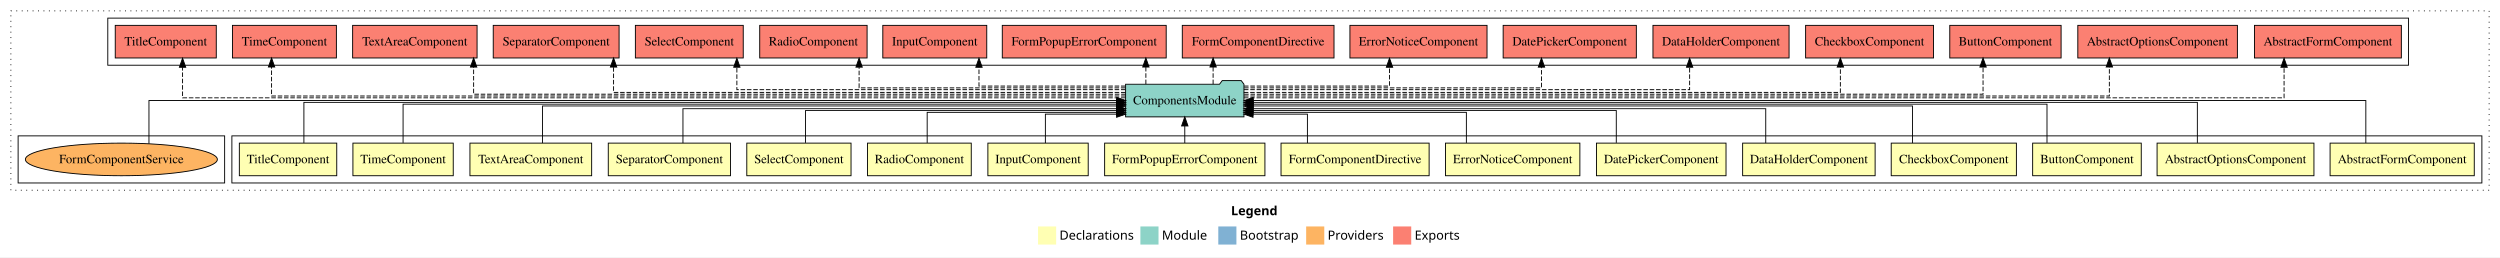
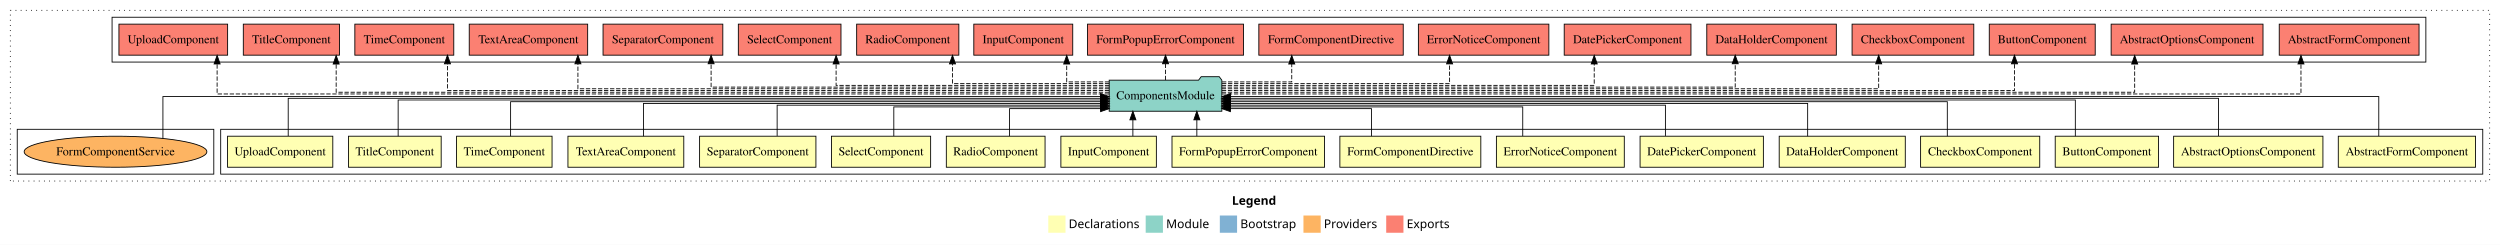
- <svg xmlns="http://www.w3.org/2000/svg" width="2760pt" height="284pt" viewBox="0.00 0.00 2760.00 284.00">
+ <svg xmlns="http://www.w3.org/2000/svg" width="2900pt" height="284pt" viewBox="0.00 0.00 2900.00 284.00">
  <g id="graph0" class="graph" transform="scale(1 1) rotate(0) translate(4 280)">
-     <polygon fill="white" stroke="transparent" points="-4,4 -4,-280 2756,-280 2756,4 -4,4" />
-     <text text-anchor="start" x="1355.01" y="-42.4" font-family="sans-serif" font-weight="bold" font-size="14.00">Legend</text>
-     <polygon fill="#ffffb3" stroke="transparent" points="1142,-10 1142,-30 1162,-30 1162,-10 1142,-10" />
-     <text text-anchor="start" x="1165.63" y="-15.4" font-family="sans-serif" font-size="14.00">  Declarations</text>
-     <polygon fill="#8dd3c7" stroke="transparent" points="1255,-10 1255,-30 1275,-30 1275,-10 1255,-10" />
-     <text text-anchor="start" x="1278.73" y="-15.4" font-family="sans-serif" font-size="14.00">  Module</text>
-     <polygon fill="#80b1d3" stroke="transparent" points="1341,-10 1341,-30 1361,-30 1361,-10 1341,-10" />
-     <text text-anchor="start" x="1364.78" y="-15.4" font-family="sans-serif" font-size="14.00">  Bootstrap</text>
-     <polygon fill="#fdb462" stroke="transparent" points="1438,-10 1438,-30 1458,-30 1458,-10 1438,-10" />
-     <text text-anchor="start" x="1461.67" y="-15.4" font-family="sans-serif" font-size="14.00">  Providers</text>
-     <polygon fill="#fb8072" stroke="transparent" points="1534,-10 1534,-30 1554,-30 1554,-10 1534,-10" />
-     <text text-anchor="start" x="1557.73" y="-15.4" font-family="sans-serif" font-size="14.00">  Exports</text>
+     <polygon fill="white" stroke="transparent" points="-4,4 -4,-280 2896,-280 2896,4 -4,4" />
+     <text text-anchor="start" x="1425.01" y="-42.4" font-family="sans-serif" font-weight="bold" font-size="14.00">Legend</text>
+     <polygon fill="#ffffb3" stroke="transparent" points="1212,-10 1212,-30 1232,-30 1232,-10 1212,-10" />
+     <text text-anchor="start" x="1235.63" y="-15.4" font-family="sans-serif" font-size="14.00">  Declarations</text>
+     <polygon fill="#8dd3c7" stroke="transparent" points="1325,-10 1325,-30 1345,-30 1345,-10 1325,-10" />
+     <text text-anchor="start" x="1348.73" y="-15.4" font-family="sans-serif" font-size="14.00">  Module</text>
+     <polygon fill="#80b1d3" stroke="transparent" points="1411,-10 1411,-30 1431,-30 1431,-10 1411,-10" />
+     <text text-anchor="start" x="1434.78" y="-15.4" font-family="sans-serif" font-size="14.00">  Bootstrap</text>
+     <polygon fill="#fdb462" stroke="transparent" points="1508,-10 1508,-30 1528,-30 1528,-10 1508,-10" />
+     <text text-anchor="start" x="1531.67" y="-15.4" font-family="sans-serif" font-size="14.00">  Providers</text>
+     <polygon fill="#fb8072" stroke="transparent" points="1604,-10 1604,-30 1624,-30 1624,-10 1604,-10" />
+     <text text-anchor="start" x="1627.73" y="-15.4" font-family="sans-serif" font-size="14.00">  Exports</text>
    <g id="clust1" class="cluster">
-       <polygon fill="none" stroke="black" stroke-dasharray="1,5" points="8,-70 8,-268 2744,-268 2744,-70 8,-70" />
+       <polygon fill="none" stroke="black" stroke-dasharray="1,5" points="8,-70 8,-268 2884,-268 2884,-70 8,-70" />
    </g>
    <g id="clust2" class="cluster">
-       <polygon fill="none" stroke="black" points="252,-78 252,-130 2736,-130 2736,-78 252,-78" />
-     </g>
-     <g id="clust22" class="cluster">
+       <polygon fill="none" stroke="black" points="252,-78 252,-130 2876,-130 2876,-78 252,-78" />
+     </g>
+     <g id="clust21" class="cluster">
+       <polygon fill="none" stroke="black" points="126,-208 126,-260 2810,-260 2810,-208 126,-208" />
+     </g>
+     <g id="clust23" class="cluster">
      <polygon fill="none" stroke="black" points="16,-78 16,-130 244,-130 244,-78 16,-78" />
    </g>
-     <g id="clust20" class="cluster">
-       <polygon fill="none" stroke="black" points="115,-208 115,-260 2655,-260 2655,-208 115,-208" />
-     </g>
    <g id="node1" class="node">
-       <polygon fill="#ffffb3" stroke="black" points="2727.59,-122 2568.41,-122 2568.41,-86 2727.59,-86 2727.59,-122" />
-       <text text-anchor="middle" x="2648" y="-99.8" font-family="Times,serif" font-size="14.00">AbstractFormComponent</text>
+       <polygon fill="#ffffb3" stroke="black" points="2867.59,-122 2708.41,-122 2708.41,-86 2867.59,-86 2867.59,-122" />
+       <text text-anchor="middle" x="2788" y="-99.8" font-family="Times,serif" font-size="14.00">AbstractFormComponent</text>
+     </g>
+     <g id="node18" class="node">
+       <polygon fill="#8dd3c7" stroke="black" points="1413.33,-187 1410.33,-191 1389.33,-191 1386.33,-187 1282.67,-187 1282.67,-151 1413.33,-151 1413.33,-187" />
+       <text text-anchor="middle" x="1348" y="-164.8" font-family="Times,serif" font-size="14.00">ComponentsModule</text>
+     </g>
+     <g id="edge1" class="edge">
+       <path fill="none" stroke="black" d="M2755.38,-122.17C2755.38,-141.09 2755.38,-168 2755.38,-168 2755.38,-168 1423.52,-168 1423.52,-168" />
+       <polygon fill="black" stroke="black" points="1423.52,-164.5 1413.52,-168 1423.52,-171.5 1423.52,-164.5" />
+     </g>
+     <g id="node2" class="node">
+       <polygon fill="#ffffb3" stroke="black" points="2690.59,-122 2517.41,-122 2517.41,-86 2690.59,-86 2690.59,-122" />
+       <text text-anchor="middle" x="2604" y="-99.8" font-family="Times,serif" font-size="14.00">AbstractOptionsComponent</text>
+     </g>
+     <g id="edge2" class="edge">
+       <path fill="none" stroke="black" d="M2569.38,-122.27C2569.38,-140.56 2569.38,-166 2569.38,-166 2569.38,-166 1423.23,-166 1423.23,-166" />
+       <polygon fill="black" stroke="black" points="1423.23,-162.5 1413.23,-166 1423.23,-169.5 1423.23,-162.5" />
+     </g>
+     <g id="node3" class="node">
+       <polygon fill="#ffffb3" stroke="black" points="2499.95,-122 2380.05,-122 2380.05,-86 2499.95,-86 2499.95,-122" />
+       <text text-anchor="middle" x="2440" y="-99.8" font-family="Times,serif" font-size="14.00">ButtonComponent</text>
+     </g>
+     <g id="edge3" class="edge">
+       <path fill="none" stroke="black" d="M2403.38,-122C2403.38,-139.68 2403.38,-164 2403.38,-164 2403.38,-164 1423.22,-164 1423.22,-164" />
+       <polygon fill="black" stroke="black" points="1423.22,-160.5 1413.22,-164 1423.22,-167.5 1423.22,-160.5" />
+     </g>
+     <g id="node4" class="node">
+       <polygon fill="#ffffb3" stroke="black" points="2362.1,-122 2223.9,-122 2223.9,-86 2362.1,-86 2362.1,-122" />
+       <text text-anchor="middle" x="2293" y="-99.8" font-family="Times,serif" font-size="14.00">CheckboxComponent</text>
+     </g>
+     <g id="edge4" class="edge">
+       <path fill="none" stroke="black" d="M2254.88,-122.03C2254.88,-139.06 2254.88,-162 2254.88,-162 2254.88,-162 1423.22,-162 1423.22,-162" />
+       <polygon fill="black" stroke="black" points="1423.22,-158.5 1413.22,-162 1423.22,-165.5 1423.22,-158.5" />
+     </g>
+     <g id="node5" class="node">
+       <polygon fill="#ffffb3" stroke="black" points="2206.13,-122 2059.87,-122 2059.87,-86 2206.13,-86 2206.13,-122" />
+       <text text-anchor="middle" x="2133" y="-99.8" font-family="Times,serif" font-size="14.00">DataHolderComponent</text>
+     </g>
+     <g id="edge5" class="edge">
+       <path fill="none" stroke="black" d="M2092.88,-122.03C2092.88,-138.4 2092.88,-160 2092.88,-160 2092.88,-160 1423.45,-160 1423.45,-160" />
+       <polygon fill="black" stroke="black" points="1423.45,-156.5 1413.45,-160 1423.45,-163.5 1423.45,-156.5" />
+     </g>
+     <g id="node6" class="node">
+       <polygon fill="#ffffb3" stroke="black" points="2041.52,-122 1898.48,-122 1898.48,-86 2041.52,-86 2041.52,-122" />
+       <text text-anchor="middle" x="1970" y="-99.8" font-family="Times,serif" font-size="14.00">DatePickerComponent</text>
+     </g>
+     <g id="edge6" class="edge">
+       <path fill="none" stroke="black" d="M1927.88,-122.28C1927.88,-137.95 1927.88,-158 1927.88,-158 1927.88,-158 1423.39,-158 1423.39,-158" />
+       <polygon fill="black" stroke="black" points="1423.39,-154.5 1413.39,-158 1423.39,-161.5 1423.39,-154.5" />
+     </g>
+     <g id="node7" class="node">
+       <polygon fill="#ffffb3" stroke="black" points="1880.18,-122 1731.82,-122 1731.82,-86 1880.18,-86 1880.18,-122" />
+       <text text-anchor="middle" x="1806" y="-99.8" font-family="Times,serif" font-size="14.00">ErrorNoticeComponent</text>
+     </g>
+     <g id="edge7" class="edge">
+       <path fill="none" stroke="black" d="M1762.38,-122.19C1762.38,-137.18 1762.38,-156 1762.38,-156 1762.38,-156 1423.2,-156 1423.2,-156" />
+       <polygon fill="black" stroke="black" points="1423.2,-152.5 1413.2,-156 1423.2,-159.5 1423.2,-152.5" />
+     </g>
+     <g id="node8" class="node">
+       <polygon fill="#ffffb3" stroke="black" points="1713.75,-122 1550.25,-122 1550.25,-86 1713.75,-86 1713.75,-122" />
+       <text text-anchor="middle" x="1632" y="-99.8" font-family="Times,serif" font-size="14.00">FormComponentDirective</text>
+     </g>
+     <g id="edge8" class="edge">
+       <path fill="none" stroke="black" d="M1586.88,-122.05C1586.88,-136.37 1586.88,-154 1586.88,-154 1586.88,-154 1423.27,-154 1423.27,-154" />
+       <polygon fill="black" stroke="black" points="1423.27,-150.5 1413.27,-154 1423.27,-157.5 1423.27,-150.5" />
+     </g>
+     <g id="node9" class="node">
+       <polygon fill="#ffffb3" stroke="black" points="1532.48,-122 1355.52,-122 1355.52,-86 1532.48,-86 1532.48,-122" />
+       <text text-anchor="middle" x="1444" y="-99.8" font-family="Times,serif" font-size="14.00">FormPopupErrorComponent</text>
+     </g>
+     <g id="edge9" class="edge">
+       <path fill="none" stroke="black" d="M1384.34,-122.11C1384.34,-122.11 1384.34,-140.99 1384.34,-140.99" />
+       <polygon fill="black" stroke="black" points="1380.84,-140.99 1384.34,-150.99 1387.84,-140.99 1380.84,-140.99" />
+     </g>
+     <g id="node10" class="node">
+       <polygon fill="#ffffb3" stroke="black" points="1337.38,-122 1226.62,-122 1226.62,-86 1337.38,-86 1337.38,-122" />
+       <text text-anchor="middle" x="1282" y="-99.8" font-family="Times,serif" font-size="14.00">InputComponent</text>
+     </g>
+     <g id="edge10" class="edge">
+       <path fill="none" stroke="black" d="M1310.14,-122.11C1310.14,-122.11 1310.14,-140.99 1310.14,-140.99" />
+       <polygon fill="black" stroke="black" points="1306.64,-140.99 1310.14,-150.99 1313.64,-140.99 1306.64,-140.99" />
+     </g>
+     <g id="node11" class="node">
+       <polygon fill="#ffffb3" stroke="black" points="1208.27,-122 1093.73,-122 1093.73,-86 1208.27,-86 1208.27,-122" />
+       <text text-anchor="middle" x="1151" y="-99.8" font-family="Times,serif" font-size="14.00">RadioComponent</text>
+     </g>
+     <g id="edge11" class="edge">
+       <path fill="none" stroke="black" d="M1167.1,-122.05C1167.1,-136.37 1167.1,-154 1167.1,-154 1167.1,-154 1272.69,-154 1272.69,-154" />
+       <polygon fill="black" stroke="black" points="1272.69,-157.5 1282.69,-154 1272.69,-150.5 1272.69,-157.5" />
+     </g>
+     <g id="node12" class="node">
+       <polygon fill="#ffffb3" stroke="black" points="1075.54,-122 960.46,-122 960.46,-86 1075.54,-86 1075.54,-122" />
+       <text text-anchor="middle" x="1018" y="-99.8" font-family="Times,serif" font-size="14.00">SelectComponent</text>
+     </g>
+     <g id="edge12" class="edge">
+       <path fill="none" stroke="black" d="M1032.82,-122.19C1032.82,-137.18 1032.82,-156 1032.82,-156 1032.82,-156 1272.69,-156 1272.69,-156" />
+       <polygon fill="black" stroke="black" points="1272.69,-159.5 1282.69,-156 1272.69,-152.5 1272.69,-159.5" />
+     </g>
+     <g id="node13" class="node">
+       <polygon fill="#ffffb3" stroke="black" points="942.47,-122 807.53,-122 807.53,-86 942.47,-86 942.47,-122" />
+       <text text-anchor="middle" x="875" y="-99.8" font-family="Times,serif" font-size="14.00">SeparatorComponent</text>
+     </g>
+     <g id="edge13" class="edge">
+       <path fill="none" stroke="black" d="M897.48,-122.28C897.48,-137.95 897.48,-158 897.48,-158 897.48,-158 1272.49,-158 1272.49,-158" />
+       <polygon fill="black" stroke="black" points="1272.49,-161.5 1282.49,-158 1272.49,-154.5 1272.49,-161.5" />
+     </g>
+     <g id="node14" class="node">
+       <polygon fill="#ffffb3" stroke="black" points="789.19,-122 654.81,-122 654.81,-86 789.19,-86 789.19,-122" />
+       <text text-anchor="middle" x="722" y="-99.8" font-family="Times,serif" font-size="14.00">TextAreaComponent</text>
+     </g>
+     <g id="edge14" class="edge">
+       <path fill="none" stroke="black" d="M742.43,-122.03C742.43,-138.4 742.43,-160 742.43,-160 742.43,-160 1272.62,-160 1272.62,-160" />
+       <polygon fill="black" stroke="black" points="1272.62,-163.5 1282.62,-160 1272.62,-156.5 1272.62,-163.5" />
+     </g>
+     <g id="node15" class="node">
+       <polygon fill="#ffffb3" stroke="black" points="636.38,-122 525.62,-122 525.62,-86 636.38,-86 636.38,-122" />
+       <text text-anchor="middle" x="581" y="-99.8" font-family="Times,serif" font-size="14.00">TimeComponent</text>
+     </g>
+     <g id="edge15" class="edge">
+       <path fill="none" stroke="black" d="M588.3,-122.03C588.3,-139.06 588.3,-162 588.3,-162 588.3,-162 1272.57,-162 1272.57,-162" />
+       <polygon fill="black" stroke="black" points="1272.57,-165.5 1282.57,-162 1272.57,-158.5 1272.57,-165.5" />
+     </g>
+     <g id="node16" class="node">
+       <polygon fill="#ffffb3" stroke="black" points="507.77,-122 400.23,-122 400.23,-86 507.77,-86 507.77,-122" />
+       <text text-anchor="middle" x="454" y="-99.8" font-family="Times,serif" font-size="14.00">TitleComponent</text>
+     </g>
+     <g id="edge16" class="edge">
+       <path fill="none" stroke="black" d="M457.85,-122C457.85,-139.68 457.85,-164 457.85,-164 457.85,-164 1272.54,-164 1272.54,-164" />
+       <polygon fill="black" stroke="black" points="1272.55,-167.5 1282.54,-164 1272.54,-160.5 1272.55,-167.5" />
    </g>
    <g id="node17" class="node">
-       <polygon fill="#8dd3c7" stroke="black" points="1369.33,-187 1366.33,-191 1345.33,-191 1342.33,-187 1238.67,-187 1238.67,-151 1369.33,-151 1369.33,-187" />
-       <text text-anchor="middle" x="1304" y="-164.8" font-family="Times,serif" font-size="14.00">ComponentsModule</text>
-     </g>
-     <g id="edge1" class="edge">
-       <path fill="none" stroke="black" d="M2607.88,-122.11C2607.88,-141.34 2607.88,-169 2607.88,-169 2607.88,-169 1379.55,-169 1379.55,-169" />
-       <polygon fill="black" stroke="black" points="1379.55,-165.5 1369.55,-169 1379.55,-172.5 1379.55,-165.5" />
-     </g>
-     <g id="node2" class="node">
-       <polygon fill="#ffffb3" stroke="black" points="2550.59,-122 2377.41,-122 2377.41,-86 2550.59,-86 2550.59,-122" />
-       <text text-anchor="middle" x="2464" y="-99.8" font-family="Times,serif" font-size="14.00">AbstractOptionsComponent</text>
-     </g>
-     <g id="edge2" class="edge">
-       <path fill="none" stroke="black" d="M2421.88,-122.22C2421.88,-140.83 2421.88,-167 2421.88,-167 2421.88,-167 1379.34,-167 1379.34,-167" />
-       <polygon fill="black" stroke="black" points="1379.34,-163.5 1369.34,-167 1379.34,-170.5 1379.34,-163.5" />
-     </g>
-     <g id="node3" class="node">
-       <polygon fill="#ffffb3" stroke="black" points="2359.95,-122 2240.05,-122 2240.05,-86 2359.95,-86 2359.95,-122" />
-       <text text-anchor="middle" x="2300" y="-99.8" font-family="Times,serif" font-size="14.00">ButtonComponent</text>
-     </g>
-     <g id="edge3" class="edge">
-       <path fill="none" stroke="black" d="M2255.88,-122.3C2255.88,-140.27 2255.88,-165 2255.88,-165 2255.88,-165 1379.43,-165 1379.43,-165" />
-       <polygon fill="black" stroke="black" points="1379.43,-161.5 1369.43,-165 1379.43,-168.5 1379.43,-161.5" />
-     </g>
-     <g id="node4" class="node">
-       <polygon fill="#ffffb3" stroke="black" points="2222.1,-122 2083.9,-122 2083.9,-86 2222.1,-86 2222.1,-122" />
-       <text text-anchor="middle" x="2153" y="-99.8" font-family="Times,serif" font-size="14.00">CheckboxComponent</text>
-     </g>
-     <g id="edge4" class="edge">
-       <path fill="none" stroke="black" d="M2107.38,-122.02C2107.38,-139.37 2107.38,-163 2107.38,-163 2107.38,-163 1379.4,-163 1379.4,-163" />
-       <polygon fill="black" stroke="black" points="1379.4,-159.5 1369.4,-163 1379.4,-166.5 1379.4,-159.5" />
-     </g>
-     <g id="node5" class="node">
-       <polygon fill="#ffffb3" stroke="black" points="2066.13,-122 1919.87,-122 1919.87,-86 2066.13,-86 2066.13,-122" />
-       <text text-anchor="middle" x="1993" y="-99.8" font-family="Times,serif" font-size="14.00">DataHolderComponent</text>
-     </g>
-     <g id="edge5" class="edge">
-       <path fill="none" stroke="black" d="M1945.38,-122.03C1945.38,-138.4 1945.38,-160 1945.38,-160 1945.38,-160 1379.33,-160 1379.33,-160" />
-       <polygon fill="black" stroke="black" points="1379.33,-156.5 1369.33,-160 1379.33,-163.5 1379.33,-156.5" />
-     </g>
-     <g id="node6" class="node">
-       <polygon fill="#ffffb3" stroke="black" points="1901.52,-122 1758.48,-122 1758.48,-86 1901.52,-86 1901.52,-122" />
-       <text text-anchor="middle" x="1830" y="-99.8" font-family="Times,serif" font-size="14.00">DatePickerComponent</text>
-     </g>
-     <g id="edge6" class="edge">
-       <path fill="none" stroke="black" d="M1780.38,-122.28C1780.38,-137.95 1780.38,-158 1780.38,-158 1780.38,-158 1379.24,-158 1379.24,-158" />
-       <polygon fill="black" stroke="black" points="1379.24,-154.5 1369.24,-158 1379.24,-161.5 1379.24,-154.5" />
-     </g>
-     <g id="node7" class="node">
-       <polygon fill="#ffffb3" stroke="black" points="1740.18,-122 1591.82,-122 1591.82,-86 1740.18,-86 1740.18,-122" />
-       <text text-anchor="middle" x="1666" y="-99.8" font-family="Times,serif" font-size="14.00">ErrorNoticeComponent</text>
-     </g>
-     <g id="edge7" class="edge">
-       <path fill="none" stroke="black" d="M1614.88,-122.19C1614.88,-137.18 1614.88,-156 1614.88,-156 1614.88,-156 1379.17,-156 1379.17,-156" />
-       <polygon fill="black" stroke="black" points="1379.17,-152.5 1369.17,-156 1379.17,-159.5 1379.17,-152.5" />
-     </g>
-     <g id="node8" class="node">
-       <polygon fill="#ffffb3" stroke="black" points="1573.75,-122 1410.25,-122 1410.25,-86 1573.75,-86 1573.75,-122" />
-       <text text-anchor="middle" x="1492" y="-99.8" font-family="Times,serif" font-size="14.00">FormComponentDirective</text>
-     </g>
-     <g id="edge8" class="edge">
-       <path fill="none" stroke="black" d="M1439.38,-122.05C1439.38,-136.37 1439.38,-154 1439.38,-154 1439.38,-154 1379.31,-154 1379.31,-154" />
-       <polygon fill="black" stroke="black" points="1379.31,-150.5 1369.31,-154 1379.31,-157.5 1379.31,-150.5" />
-     </g>
-     <g id="node9" class="node">
-       <polygon fill="#ffffb3" stroke="black" points="1392.48,-122 1215.52,-122 1215.52,-86 1392.48,-86 1392.48,-122" />
-       <text text-anchor="middle" x="1304" y="-99.8" font-family="Times,serif" font-size="14.00">FormPopupErrorComponent</text>
-     </g>
-     <g id="edge9" class="edge">
-       <path fill="none" stroke="black" d="M1304,-122.11C1304,-122.11 1304,-140.99 1304,-140.99" />
-       <polygon fill="black" stroke="black" points="1300.5,-140.99 1304,-150.99 1307.5,-140.99 1300.5,-140.99" />
-     </g>
-     <g id="node10" class="node">
-       <polygon fill="#ffffb3" stroke="black" points="1197.38,-122 1086.62,-122 1086.62,-86 1197.38,-86 1197.38,-122" />
-       <text text-anchor="middle" x="1142" y="-99.8" font-family="Times,serif" font-size="14.00">InputComponent</text>
-     </g>
-     <g id="edge10" class="edge">
-       <path fill="none" stroke="black" d="M1150.1,-122.05C1150.1,-136.37 1150.1,-154 1150.1,-154 1150.1,-154 1228.73,-154 1228.73,-154" />
-       <polygon fill="black" stroke="black" points="1228.73,-157.5 1238.73,-154 1228.73,-150.5 1228.73,-157.5" />
-     </g>
-     <g id="node11" class="node">
-       <polygon fill="#ffffb3" stroke="black" points="1068.27,-122 953.73,-122 953.73,-86 1068.27,-86 1068.27,-122" />
-       <text text-anchor="middle" x="1011" y="-99.8" font-family="Times,serif" font-size="14.00">RadioComponent</text>
-     </g>
-     <g id="edge11" class="edge">
-       <path fill="none" stroke="black" d="M1019.6,-122.19C1019.6,-137.18 1019.6,-156 1019.6,-156 1019.6,-156 1228.75,-156 1228.75,-156" />
-       <polygon fill="black" stroke="black" points="1228.75,-159.5 1238.75,-156 1228.75,-152.5 1228.75,-159.5" />
-     </g>
-     <g id="node12" class="node">
-       <polygon fill="#ffffb3" stroke="black" points="935.54,-122 820.46,-122 820.46,-86 935.54,-86 935.54,-122" />
-       <text text-anchor="middle" x="878" y="-99.8" font-family="Times,serif" font-size="14.00">SelectComponent</text>
-     </g>
-     <g id="edge12" class="edge">
-       <path fill="none" stroke="black" d="M885.32,-122.28C885.32,-137.95 885.32,-158 885.32,-158 885.32,-158 1228.58,-158 1228.58,-158" />
-       <polygon fill="black" stroke="black" points="1228.58,-161.5 1238.58,-158 1228.58,-154.5 1228.58,-161.5" />
-     </g>
-     <g id="node13" class="node">
-       <polygon fill="#ffffb3" stroke="black" points="802.47,-122 667.53,-122 667.53,-86 802.47,-86 802.47,-122" />
-       <text text-anchor="middle" x="735" y="-99.8" font-family="Times,serif" font-size="14.00">SeparatorComponent</text>
-     </g>
-     <g id="edge13" class="edge">
-       <path fill="none" stroke="black" d="M749.98,-122.03C749.98,-138.4 749.98,-160 749.98,-160 749.98,-160 1228.82,-160 1228.82,-160" />
-       <polygon fill="black" stroke="black" points="1228.82,-163.5 1238.82,-160 1228.82,-156.5 1228.82,-163.5" />
-     </g>
-     <g id="node14" class="node">
-       <polygon fill="#ffffb3" stroke="black" points="649.19,-122 514.81,-122 514.81,-86 649.19,-86 649.19,-122" />
-       <text text-anchor="middle" x="582" y="-99.8" font-family="Times,serif" font-size="14.00">TextAreaComponent</text>
-     </g>
-     <g id="edge14" class="edge">
-       <path fill="none" stroke="black" d="M594.93,-122.02C594.93,-139.37 594.93,-163 594.93,-163 594.93,-163 1228.56,-163 1228.56,-163" />
-       <polygon fill="black" stroke="black" points="1228.56,-166.5 1238.56,-163 1228.56,-159.5 1228.56,-166.5" />
-     </g>
-     <g id="node15" class="node">
-       <polygon fill="#ffffb3" stroke="black" points="496.38,-122 385.62,-122 385.62,-86 496.38,-86 496.38,-122" />
-       <text text-anchor="middle" x="441" y="-99.8" font-family="Times,serif" font-size="14.00">TimeComponent</text>
-     </g>
-     <g id="edge15" class="edge">
-       <path fill="none" stroke="black" d="M441,-122.3C441,-140.27 441,-165 441,-165 441,-165 1228.78,-165 1228.78,-165" />
-       <polygon fill="black" stroke="black" points="1228.78,-168.5 1238.78,-165 1228.78,-161.5 1228.78,-168.5" />
-     </g>
-     <g id="node16" class="node">
-       <polygon fill="#ffffb3" stroke="black" points="367.77,-122 260.23,-122 260.23,-86 367.77,-86 367.77,-122" />
-       <text text-anchor="middle" x="314" y="-99.8" font-family="Times,serif" font-size="14.00">TitleComponent</text>
-     </g>
-     <g id="edge16" class="edge">
-       <path fill="none" stroke="black" d="M331.5,-122.22C331.5,-140.83 331.5,-167 331.5,-167 331.5,-167 1228.68,-167 1228.68,-167" />
-       <polygon fill="black" stroke="black" points="1228.68,-170.5 1238.68,-167 1228.68,-163.5 1228.68,-170.5" />
-     </g>
-     <g id="node18" class="node">
-       <polygon fill="#fb8072" stroke="black" points="2647.09,-252 2484.91,-252 2484.91,-216 2647.09,-216 2647.09,-252" />
-       <text text-anchor="middle" x="2566" y="-229.8" font-family="Times,serif" font-size="14.00">AbstractFormComponent </text>
+       <polygon fill="#ffffb3" stroke="black" points="382.05,-122 259.95,-122 259.95,-86 382.05,-86 382.05,-122" />
+       <text text-anchor="middle" x="321" y="-99.8" font-family="Times,serif" font-size="14.00">UploadComponent</text>
    </g>
    <g id="edge17" class="edge">
-       <path fill="none" stroke="black" stroke-dasharray="5,2" d="M1369.25,-172C1621.33,-172 2517.62,-172 2517.62,-172 2517.62,-172 2517.62,-205.73 2517.62,-205.73" />
-       <polygon fill="black" stroke="black" points="2514.12,-205.73 2517.62,-215.73 2521.12,-205.73 2514.12,-205.73" />
+       <path fill="none" stroke="black" d="M330.32,-122.27C330.32,-140.56 330.32,-166 330.32,-166 330.32,-166 1272.79,-166 1272.79,-166" />
+       <polygon fill="black" stroke="black" points="1272.79,-169.5 1282.79,-166 1272.79,-162.5 1272.79,-169.5" />
    </g>
    <g id="node19" class="node">
-       <polygon fill="#fb8072" stroke="black" points="2466.09,-252 2289.91,-252 2289.91,-216 2466.09,-216 2466.09,-252" />
-       <text text-anchor="middle" x="2378" y="-229.8" font-family="Times,serif" font-size="14.00">AbstractOptionsComponent </text>
+       <polygon fill="#fb8072" stroke="black" points="2802.09,-252 2639.91,-252 2639.91,-216 2802.09,-216 2802.09,-252" />
+       <text text-anchor="middle" x="2721" y="-229.8" font-family="Times,serif" font-size="14.00">AbstractFormComponent </text>
    </g>
    <g id="edge18" class="edge">
-       <path fill="none" stroke="black" stroke-dasharray="5,2" d="M1369.4,-174C1594.69,-174 2324.72,-174 2324.72,-174 2324.72,-174 2324.72,-206 2324.72,-206" />
-       <polygon fill="black" stroke="black" points="2321.22,-206 2324.72,-216 2328.22,-206 2321.22,-206" />
+       <path fill="none" stroke="black" stroke-dasharray="5,2" d="M1413.32,-171C1679.08,-171 2665.12,-171 2665.12,-171 2665.12,-171 2665.12,-205.78 2665.12,-205.78" />
+       <polygon fill="black" stroke="black" points="2661.62,-205.78 2665.12,-215.78 2668.62,-205.78 2661.62,-205.78" />
    </g>
    <g id="node20" class="node">
-       <polygon fill="#fb8072" stroke="black" points="2271.45,-252 2148.55,-252 2148.55,-216 2271.45,-216 2271.45,-252" />
-       <text text-anchor="middle" x="2210" y="-229.8" font-family="Times,serif" font-size="14.00">ButtonComponent </text>
+       <polygon fill="#fb8072" stroke="black" points="2621.09,-252 2444.91,-252 2444.91,-216 2621.09,-216 2621.09,-252" />
+       <text text-anchor="middle" x="2533" y="-229.8" font-family="Times,serif" font-size="14.00">AbstractOptionsComponent </text>
    </g>
    <g id="edge19" class="edge">
-       <path fill="none" stroke="black" stroke-dasharray="5,2" d="M1369.52,-176C1573.76,-176 2185.29,-176 2185.29,-176 2185.29,-176 2185.29,-205.97 2185.29,-205.97" />
-       <polygon fill="black" stroke="black" points="2181.79,-205.97 2185.29,-215.97 2188.79,-205.97 2181.79,-205.97" />
+       <path fill="none" stroke="black" stroke-dasharray="5,2" d="M1413.3,-173C1653.24,-173 2472.22,-173 2472.22,-173 2472.22,-173 2472.22,-205.7 2472.22,-205.7" />
+       <polygon fill="black" stroke="black" points="2468.72,-205.7 2472.22,-215.7 2475.72,-205.7 2468.72,-205.7" />
    </g>
    <g id="node21" class="node">
-       <polygon fill="#fb8072" stroke="black" points="2130.6,-252 1989.4,-252 1989.4,-216 2130.6,-216 2130.6,-252" />
-       <text text-anchor="middle" x="2060" y="-229.8" font-family="Times,serif" font-size="14.00">CheckboxComponent </text>
+       <polygon fill="#fb8072" stroke="black" points="2426.45,-252 2303.55,-252 2303.55,-216 2426.45,-216 2426.45,-252" />
+       <text text-anchor="middle" x="2365" y="-229.8" font-family="Times,serif" font-size="14.00">ButtonComponent </text>
    </g>
    <g id="edge20" class="edge">
-       <path fill="none" stroke="black" stroke-dasharray="5,2" d="M1369.19,-178C1547.09,-178 2027.76,-178 2027.76,-178 2027.76,-178 2027.76,-205.97 2027.76,-205.97" />
-       <polygon fill="black" stroke="black" points="2024.26,-205.97 2027.76,-215.97 2031.26,-205.97 2024.26,-205.97" />
+       <path fill="none" stroke="black" stroke-dasharray="5,2" d="M1413.38,-175C1633.33,-175 2332.79,-175 2332.79,-175 2332.79,-175 2332.79,-205.98 2332.79,-205.98" />
+       <polygon fill="black" stroke="black" points="2329.29,-205.98 2332.79,-215.98 2336.29,-205.98 2329.29,-205.98" />
    </g>
    <g id="node22" class="node">
-       <polygon fill="#fb8072" stroke="black" points="1971.13,-252 1820.87,-252 1820.87,-216 1971.13,-216 1971.13,-252" />
-       <text text-anchor="middle" x="1896" y="-229.8" font-family="Times,serif" font-size="14.00">DataHolderComponent </text>
+       <polygon fill="#fb8072" stroke="black" points="2285.6,-252 2144.4,-252 2144.4,-216 2285.6,-216 2285.6,-252" />
+       <text text-anchor="middle" x="2215" y="-229.8" font-family="Times,serif" font-size="14.00">CheckboxComponent </text>
    </g>
    <g id="edge21" class="edge">
-       <path fill="none" stroke="black" stroke-dasharray="5,2" d="M1369.3,-181C1516.48,-181 1861.35,-181 1861.35,-181 1861.35,-181 1861.35,-205.76 1861.35,-205.76" />
-       <polygon fill="black" stroke="black" points="1857.85,-205.76 1861.35,-215.76 1864.85,-205.76 1857.85,-205.76" />
+       <path fill="none" stroke="black" stroke-dasharray="5,2" d="M1413.26,-177C1608.6,-177 2175.26,-177 2175.26,-177 2175.26,-177 2175.26,-205.96 2175.26,-205.96" />
+       <polygon fill="black" stroke="black" points="2171.76,-205.96 2175.26,-215.96 2178.76,-205.96 2171.76,-205.96" />
    </g>
    <g id="node23" class="node">
-       <polygon fill="#fb8072" stroke="black" points="1802.52,-252 1655.48,-252 1655.48,-216 1802.52,-216 1802.52,-252" />
-       <text text-anchor="middle" x="1729" y="-229.8" font-family="Times,serif" font-size="14.00">DatePickerComponent </text>
+       <polygon fill="#fb8072" stroke="black" points="2126.13,-252 1975.87,-252 1975.87,-216 2126.13,-216 2126.13,-252" />
+       <text text-anchor="middle" x="2051" y="-229.8" font-family="Times,serif" font-size="14.00">DataHolderComponent </text>
    </g>
    <g id="edge22" class="edge">
-       <path fill="none" stroke="black" stroke-dasharray="5,2" d="M1369.47,-183C1481.44,-183 1697.79,-183 1697.79,-183 1697.79,-183 1697.79,-205.88 1697.79,-205.88" />
-       <polygon fill="black" stroke="black" points="1694.29,-205.88 1697.79,-215.88 1701.29,-205.88 1694.29,-205.88" />
+       <path fill="none" stroke="black" stroke-dasharray="5,2" d="M1413.17,-179C1579.9,-179 2008.85,-179 2008.85,-179 2008.85,-179 2008.85,-205.99 2008.85,-205.99" />
+       <polygon fill="black" stroke="black" points="2005.35,-205.99 2008.85,-215.99 2012.35,-205.99 2005.35,-205.99" />
    </g>
    <g id="node24" class="node">
-       <polygon fill="#fb8072" stroke="black" points="1637.68,-252 1486.32,-252 1486.32,-216 1637.68,-216 1637.68,-252" />
-       <text text-anchor="middle" x="1562" y="-229.8" font-family="Times,serif" font-size="14.00">ErrorNoticeComponent </text>
+       <polygon fill="#fb8072" stroke="black" points="1957.52,-252 1810.48,-252 1810.48,-216 1957.52,-216 1957.52,-252" />
+       <text text-anchor="middle" x="1884" y="-229.8" font-family="Times,serif" font-size="14.00">DatePickerComponent </text>
    </g>
    <g id="edge23" class="edge">
-       <path fill="none" stroke="black" stroke-dasharray="5,2" d="M1369.37,-185C1436.12,-185 1530.02,-185 1530.02,-185 1530.02,-185 1530.02,-205.75 1530.02,-205.75" />
-       <polygon fill="black" stroke="black" points="1526.52,-205.75 1530.02,-215.75 1533.52,-205.75 1526.52,-205.75" />
+       <path fill="none" stroke="black" stroke-dasharray="5,2" d="M1413.27,-181C1548.18,-181 1845.29,-181 1845.29,-181 1845.29,-181 1845.29,-205.76 1845.29,-205.76" />
+       <polygon fill="black" stroke="black" points="1841.79,-205.76 1845.29,-215.76 1848.79,-205.76 1841.79,-205.76" />
    </g>
    <g id="node25" class="node">
-       <polygon fill="#fb8072" stroke="black" points="1468.75,-252 1301.25,-252 1301.25,-216 1468.75,-216 1468.75,-252" />
-       <text text-anchor="middle" x="1385" y="-229.8" font-family="Times,serif" font-size="14.00">FormComponentDirective </text>
+       <polygon fill="#fb8072" stroke="black" points="1792.68,-252 1641.32,-252 1641.32,-216 1792.68,-216 1792.68,-252" />
+       <text text-anchor="middle" x="1717" y="-229.8" font-family="Times,serif" font-size="14.00">ErrorNoticeComponent </text>
    </g>
    <g id="edge24" class="edge">
-       <path fill="none" stroke="black" stroke-dasharray="5,2" d="M1335.27,-187.11C1335.27,-187.11 1335.27,-205.99 1335.27,-205.99" />
-       <polygon fill="black" stroke="black" points="1331.77,-205.99 1335.27,-215.99 1338.77,-205.99 1331.77,-205.99" />
+       <path fill="none" stroke="black" stroke-dasharray="5,2" d="M1413.5,-183C1509.59,-183 1677.52,-183 1677.52,-183 1677.52,-183 1677.52,-205.88 1677.52,-205.88" />
+       <polygon fill="black" stroke="black" points="1674.02,-205.88 1677.52,-215.88 1681.02,-205.88 1674.02,-205.88" />
    </g>
    <g id="node26" class="node">
-       <polygon fill="#fb8072" stroke="black" points="1283.48,-252 1102.52,-252 1102.52,-216 1283.48,-216 1283.48,-252" />
-       <text text-anchor="middle" x="1193" y="-229.8" font-family="Times,serif" font-size="14.00">FormPopupErrorComponent </text>
+       <polygon fill="#fb8072" stroke="black" points="1623.75,-252 1456.25,-252 1456.25,-216 1623.75,-216 1623.75,-252" />
+       <text text-anchor="middle" x="1540" y="-229.8" font-family="Times,serif" font-size="14.00">FormComponentDirective </text>
    </g>
    <g id="edge25" class="edge">
-       <path fill="none" stroke="black" stroke-dasharray="5,2" d="M1261.04,-187.11C1261.04,-187.11 1261.04,-205.99 1261.04,-205.99" />
-       <polygon fill="black" stroke="black" points="1257.54,-205.99 1261.04,-215.99 1264.54,-205.99 1257.54,-205.99" />
+       <path fill="none" stroke="black" stroke-dasharray="5,2" d="M1413.51,-185C1452.5,-185 1494.43,-185 1494.43,-185 1494.43,-185 1494.43,-205.75 1494.43,-205.75" />
+       <polygon fill="black" stroke="black" points="1490.93,-205.75 1494.43,-215.75 1497.93,-205.75 1490.93,-205.75" />
    </g>
    <g id="node27" class="node">
-       <polygon fill="#fb8072" stroke="black" points="1085.38,-252 970.62,-252 970.62,-216 1085.38,-216 1085.38,-252" />
-       <text text-anchor="middle" x="1028" y="-229.8" font-family="Times,serif" font-size="14.00">InputComponent </text>
+       <polygon fill="#fb8072" stroke="black" points="1438.48,-252 1257.52,-252 1257.52,-216 1438.48,-216 1438.48,-252" />
+       <text text-anchor="middle" x="1348" y="-229.8" font-family="Times,serif" font-size="14.00">FormPopupErrorComponent </text>
    </g>
    <g id="edge26" class="edge">
-       <path fill="none" stroke="black" stroke-dasharray="5,2" d="M1238.59,-185C1171.46,-185 1076.79,-185 1076.79,-185 1076.79,-185 1076.79,-205.75 1076.79,-205.75" />
-       <polygon fill="black" stroke="black" points="1073.29,-205.75 1076.79,-215.75 1080.29,-205.75 1073.29,-205.75" />
+       <path fill="none" stroke="black" stroke-dasharray="5,2" d="M1348,-187.11C1348,-187.11 1348,-205.99 1348,-205.99" />
+       <polygon fill="black" stroke="black" points="1344.5,-205.99 1348,-215.99 1351.5,-205.99 1344.5,-205.99" />
    </g>
    <g id="node28" class="node">
-       <polygon fill="#fb8072" stroke="black" points="953.27,-252 834.73,-252 834.73,-216 953.27,-216 953.27,-252" />
-       <text text-anchor="middle" x="894" y="-229.8" font-family="Times,serif" font-size="14.00">RadioComponent </text>
+       <polygon fill="#fb8072" stroke="black" points="1240.38,-252 1125.62,-252 1125.62,-216 1240.38,-216 1240.38,-252" />
+       <text text-anchor="middle" x="1183" y="-229.8" font-family="Times,serif" font-size="14.00">InputComponent </text>
    </g>
    <g id="edge27" class="edge">
-       <path fill="none" stroke="black" stroke-dasharray="5,2" d="M1238.47,-183C1134.77,-183 944.45,-183 944.45,-183 944.45,-183 944.45,-205.88 944.45,-205.88" />
-       <polygon fill="black" stroke="black" points="940.95,-205.88 944.45,-215.88 947.95,-205.88 940.95,-205.88" />
+       <path fill="none" stroke="black" stroke-dasharray="5,2" d="M1282.65,-185C1256.91,-185 1233.38,-185 1233.38,-185 1233.38,-185 1233.38,-205.75 1233.38,-205.75" />
+       <polygon fill="black" stroke="black" points="1229.88,-205.75 1233.38,-215.75 1236.88,-205.75 1229.88,-205.75" />
    </g>
    <g id="node29" class="node">
-       <polygon fill="#fb8072" stroke="black" points="816.54,-252 697.46,-252 697.46,-216 816.54,-216 816.54,-252" />
-       <text text-anchor="middle" x="757" y="-229.8" font-family="Times,serif" font-size="14.00">SelectComponent </text>
+       <polygon fill="#fb8072" stroke="black" points="1108.27,-252 989.73,-252 989.73,-216 1108.27,-216 1108.27,-252" />
+       <text text-anchor="middle" x="1049" y="-229.8" font-family="Times,serif" font-size="14.00">RadioComponent </text>
    </g>
    <g id="edge28" class="edge">
-       <path fill="none" stroke="black" stroke-dasharray="5,2" d="M1238.59,-181C1104.19,-181 809.5,-181 809.5,-181 809.5,-181 809.5,-205.76 809.5,-205.76" />
-       <polygon fill="black" stroke="black" points="806,-205.76 809.5,-215.76 813,-205.76 806,-205.76" />
+       <path fill="none" stroke="black" stroke-dasharray="5,2" d="M1282.75,-183C1209.53,-183 1100.88,-183 1100.88,-183 1100.88,-183 1100.88,-205.88 1100.88,-205.88" />
+       <polygon fill="black" stroke="black" points="1097.38,-205.88 1100.88,-215.88 1104.38,-205.88 1097.38,-205.88" />
    </g>
    <g id="node30" class="node">
-       <polygon fill="#fb8072" stroke="black" points="679.47,-252 540.53,-252 540.53,-216 679.47,-216 679.47,-252" />
-       <text text-anchor="middle" x="610" y="-229.8" font-family="Times,serif" font-size="14.00">SeparatorComponent </text>
+       <polygon fill="#fb8072" stroke="black" points="971.54,-252 852.46,-252 852.46,-216 971.54,-216 971.54,-252" />
+       <text text-anchor="middle" x="912" y="-229.8" font-family="Times,serif" font-size="14.00">SelectComponent </text>
    </g>
    <g id="edge29" class="edge">
-       <path fill="none" stroke="black" stroke-dasharray="5,2" d="M1238.59,-178C1077.27,-178 673.38,-178 673.38,-178 673.38,-178 673.38,-205.97 673.38,-205.97" />
-       <polygon fill="black" stroke="black" points="669.88,-205.97 673.38,-215.97 676.88,-205.97 669.88,-205.97" />
+       <path fill="none" stroke="black" stroke-dasharray="5,2" d="M1282.74,-181C1173.61,-181 965.88,-181 965.88,-181 965.88,-181 965.88,-205.76 965.88,-205.76" />
+       <polygon fill="black" stroke="black" points="962.38,-205.76 965.88,-215.76 969.38,-205.76 962.38,-205.76" />
    </g>
    <g id="node31" class="node">
-       <polygon fill="#fb8072" stroke="black" points="522.69,-252 385.31,-252 385.31,-216 522.69,-216 522.69,-252" />
-       <text text-anchor="middle" x="454" y="-229.8" font-family="Times,serif" font-size="14.00">TextAreaComponent </text>
+       <polygon fill="#fb8072" stroke="black" points="834.47,-252 695.53,-252 695.53,-216 834.47,-216 834.47,-252" />
+       <text text-anchor="middle" x="765" y="-229.8" font-family="Times,serif" font-size="14.00">SeparatorComponent </text>
    </g>
    <g id="edge30" class="edge">
-       <path fill="none" stroke="black" stroke-dasharray="5,2" d="M1238.75,-176C1050.34,-176 518.88,-176 518.88,-176 518.88,-176 518.88,-205.97 518.88,-205.97" />
-       <polygon fill="black" stroke="black" points="515.38,-205.97 518.88,-215.97 522.38,-205.97 515.38,-205.97" />
+       <path fill="none" stroke="black" stroke-dasharray="5,2" d="M1282.84,-179C1141.8,-179 820.88,-179 820.88,-179 820.88,-179 820.88,-205.99 820.88,-205.99" />
+       <polygon fill="black" stroke="black" points="817.38,-205.99 820.88,-215.99 824.38,-205.99 817.38,-205.99" />
    </g>
    <g id="node32" class="node">
-       <polygon fill="#fb8072" stroke="black" points="367.38,-252 252.62,-252 252.62,-216 367.38,-216 367.38,-252" />
-       <text text-anchor="middle" x="310" y="-229.8" font-family="Times,serif" font-size="14.00">TimeComponent </text>
+       <polygon fill="#fb8072" stroke="black" points="677.69,-252 540.31,-252 540.31,-216 677.69,-216 677.69,-252" />
+       <text text-anchor="middle" x="609" y="-229.8" font-family="Times,serif" font-size="14.00">TextAreaComponent </text>
    </g>
    <g id="edge31" class="edge">
-       <path fill="none" stroke="black" stroke-dasharray="5,2" d="M1238.63,-174C1015.22,-174 295.81,-174 295.81,-174 295.81,-174 295.81,-206 295.81,-206" />
-       <polygon fill="black" stroke="black" points="292.31,-206 295.81,-216 299.31,-206 292.31,-206" />
+       <path fill="none" stroke="black" stroke-dasharray="5,2" d="M1282.64,-177C1112.04,-177 666.38,-177 666.38,-177 666.38,-177 666.38,-205.96 666.38,-205.96" />
+       <polygon fill="black" stroke="black" points="662.88,-205.96 666.38,-215.96 669.88,-205.96 662.88,-205.96" />
    </g>
    <g id="node33" class="node">
-       <polygon fill="#fb8072" stroke="black" points="234.77,-252 123.23,-252 123.23,-216 234.77,-216 234.77,-252" />
-       <text text-anchor="middle" x="179" y="-229.8" font-family="Times,serif" font-size="14.00">TitleComponent </text>
+       <polygon fill="#fb8072" stroke="black" points="522.38,-252 407.62,-252 407.62,-216 522.38,-216 522.38,-252" />
+       <text text-anchor="middle" x="465" y="-229.8" font-family="Times,serif" font-size="14.00">TimeComponent </text>
    </g>
    <g id="edge32" class="edge">
-       <path fill="none" stroke="black" stroke-dasharray="5,2" d="M1238.51,-172C1000.82,-172 197.55,-172 197.55,-172 197.55,-172 197.55,-205.73 197.55,-205.73" />
-       <polygon fill="black" stroke="black" points="194.05,-205.73 197.55,-215.73 201.05,-205.73 194.05,-205.73" />
+       <path fill="none" stroke="black" stroke-dasharray="5,2" d="M1282.64,-175C1086.28,-175 515.04,-175 515.04,-175 515.04,-175 515.04,-205.98 515.04,-205.98" />
+       <polygon fill="black" stroke="black" points="511.54,-205.98 515.04,-215.98 518.54,-205.98 511.54,-205.98" />
    </g>
    <g id="node34" class="node">
+       <polygon fill="#fb8072" stroke="black" points="389.77,-252 278.23,-252 278.23,-216 389.77,-216 389.77,-252" />
+       <text text-anchor="middle" x="334" y="-229.8" font-family="Times,serif" font-size="14.00">TitleComponent </text>
+     </g>
+     <g id="edge33" class="edge">
+       <path fill="none" stroke="black" stroke-dasharray="5,2" d="M1282.63,-173C1066.1,-173 385.95,-173 385.95,-173 385.95,-173 385.95,-205.7 385.95,-205.7" />
+       <polygon fill="black" stroke="black" points="382.45,-205.7 385.95,-215.7 389.45,-205.7 382.45,-205.7" />
+     </g>
+     <g id="node35" class="node">
+       <polygon fill="#fb8072" stroke="black" points="260.04,-252 133.96,-252 133.96,-216 260.04,-216 260.04,-252" />
+       <text text-anchor="middle" x="197" y="-229.8" font-family="Times,serif" font-size="14.00">UploadComponent </text>
+     </g>
+     <g id="edge34" class="edge">
+       <path fill="none" stroke="black" stroke-dasharray="5,2" d="M1282.48,-171C1045.63,-171 247.85,-171 247.85,-171 247.85,-171 247.85,-205.78 247.85,-205.78" />
+       <polygon fill="black" stroke="black" points="244.35,-205.78 247.85,-215.78 251.35,-205.78 244.35,-205.78" />
+     </g>
+     <g id="node36" class="node">
      <ellipse fill="#fdb462" stroke="black" cx="130" cy="-104" rx="105.96" ry="18" />
      <text text-anchor="middle" x="130" y="-99.8" font-family="Times,serif" font-size="14.00">FormComponentService</text>
    </g>
-     <g id="edge33" class="edge">
-       <path fill="none" stroke="black" d="M160.45,-121.42C160.45,-140.67 160.45,-169 160.45,-169 160.45,-169 1228.83,-169 1228.83,-169" />
-       <polygon fill="black" stroke="black" points="1228.83,-172.5 1238.83,-169 1228.83,-165.5 1228.83,-172.5" />
+     <g id="edge35" class="edge">
+       <path fill="none" stroke="black" d="M184.98,-119.49C184.98,-138.43 184.98,-168 184.98,-168 184.98,-168 1272.56,-168 1272.56,-168" />
+       <polygon fill="black" stroke="black" points="1272.56,-171.5 1282.56,-168 1272.56,-164.5 1272.56,-171.5" />
    </g>
  </g>
</svg>
